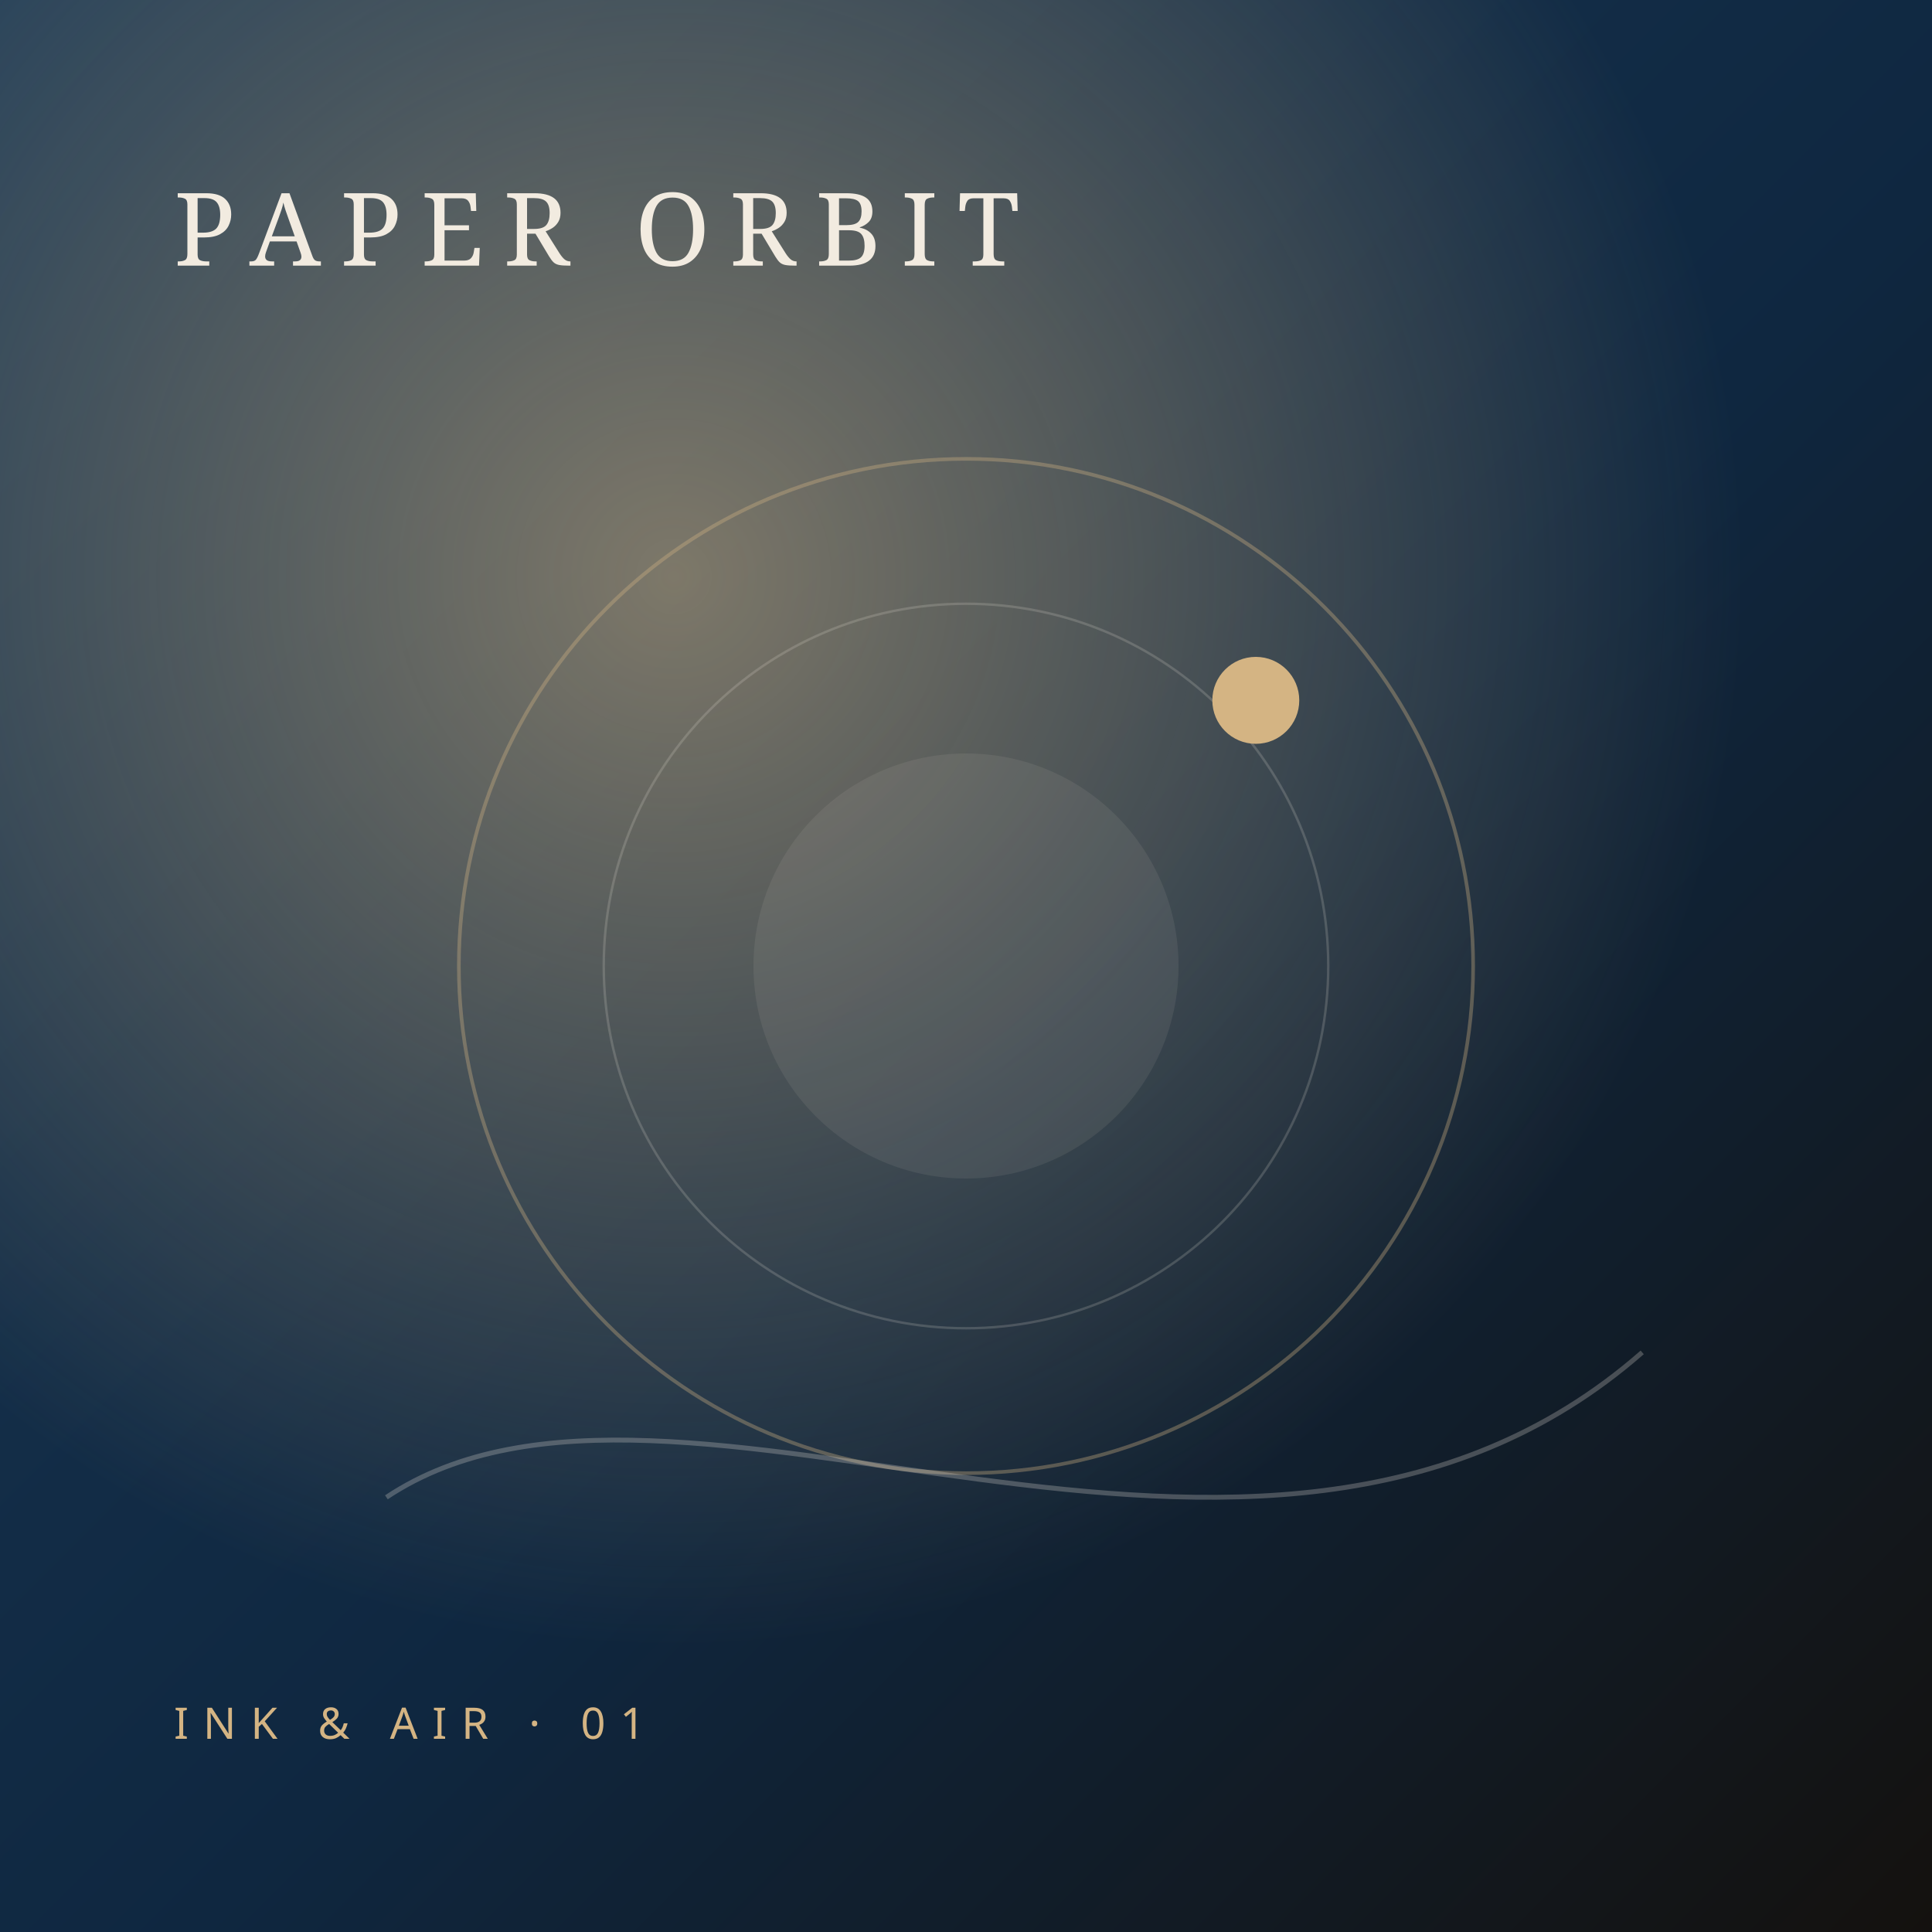
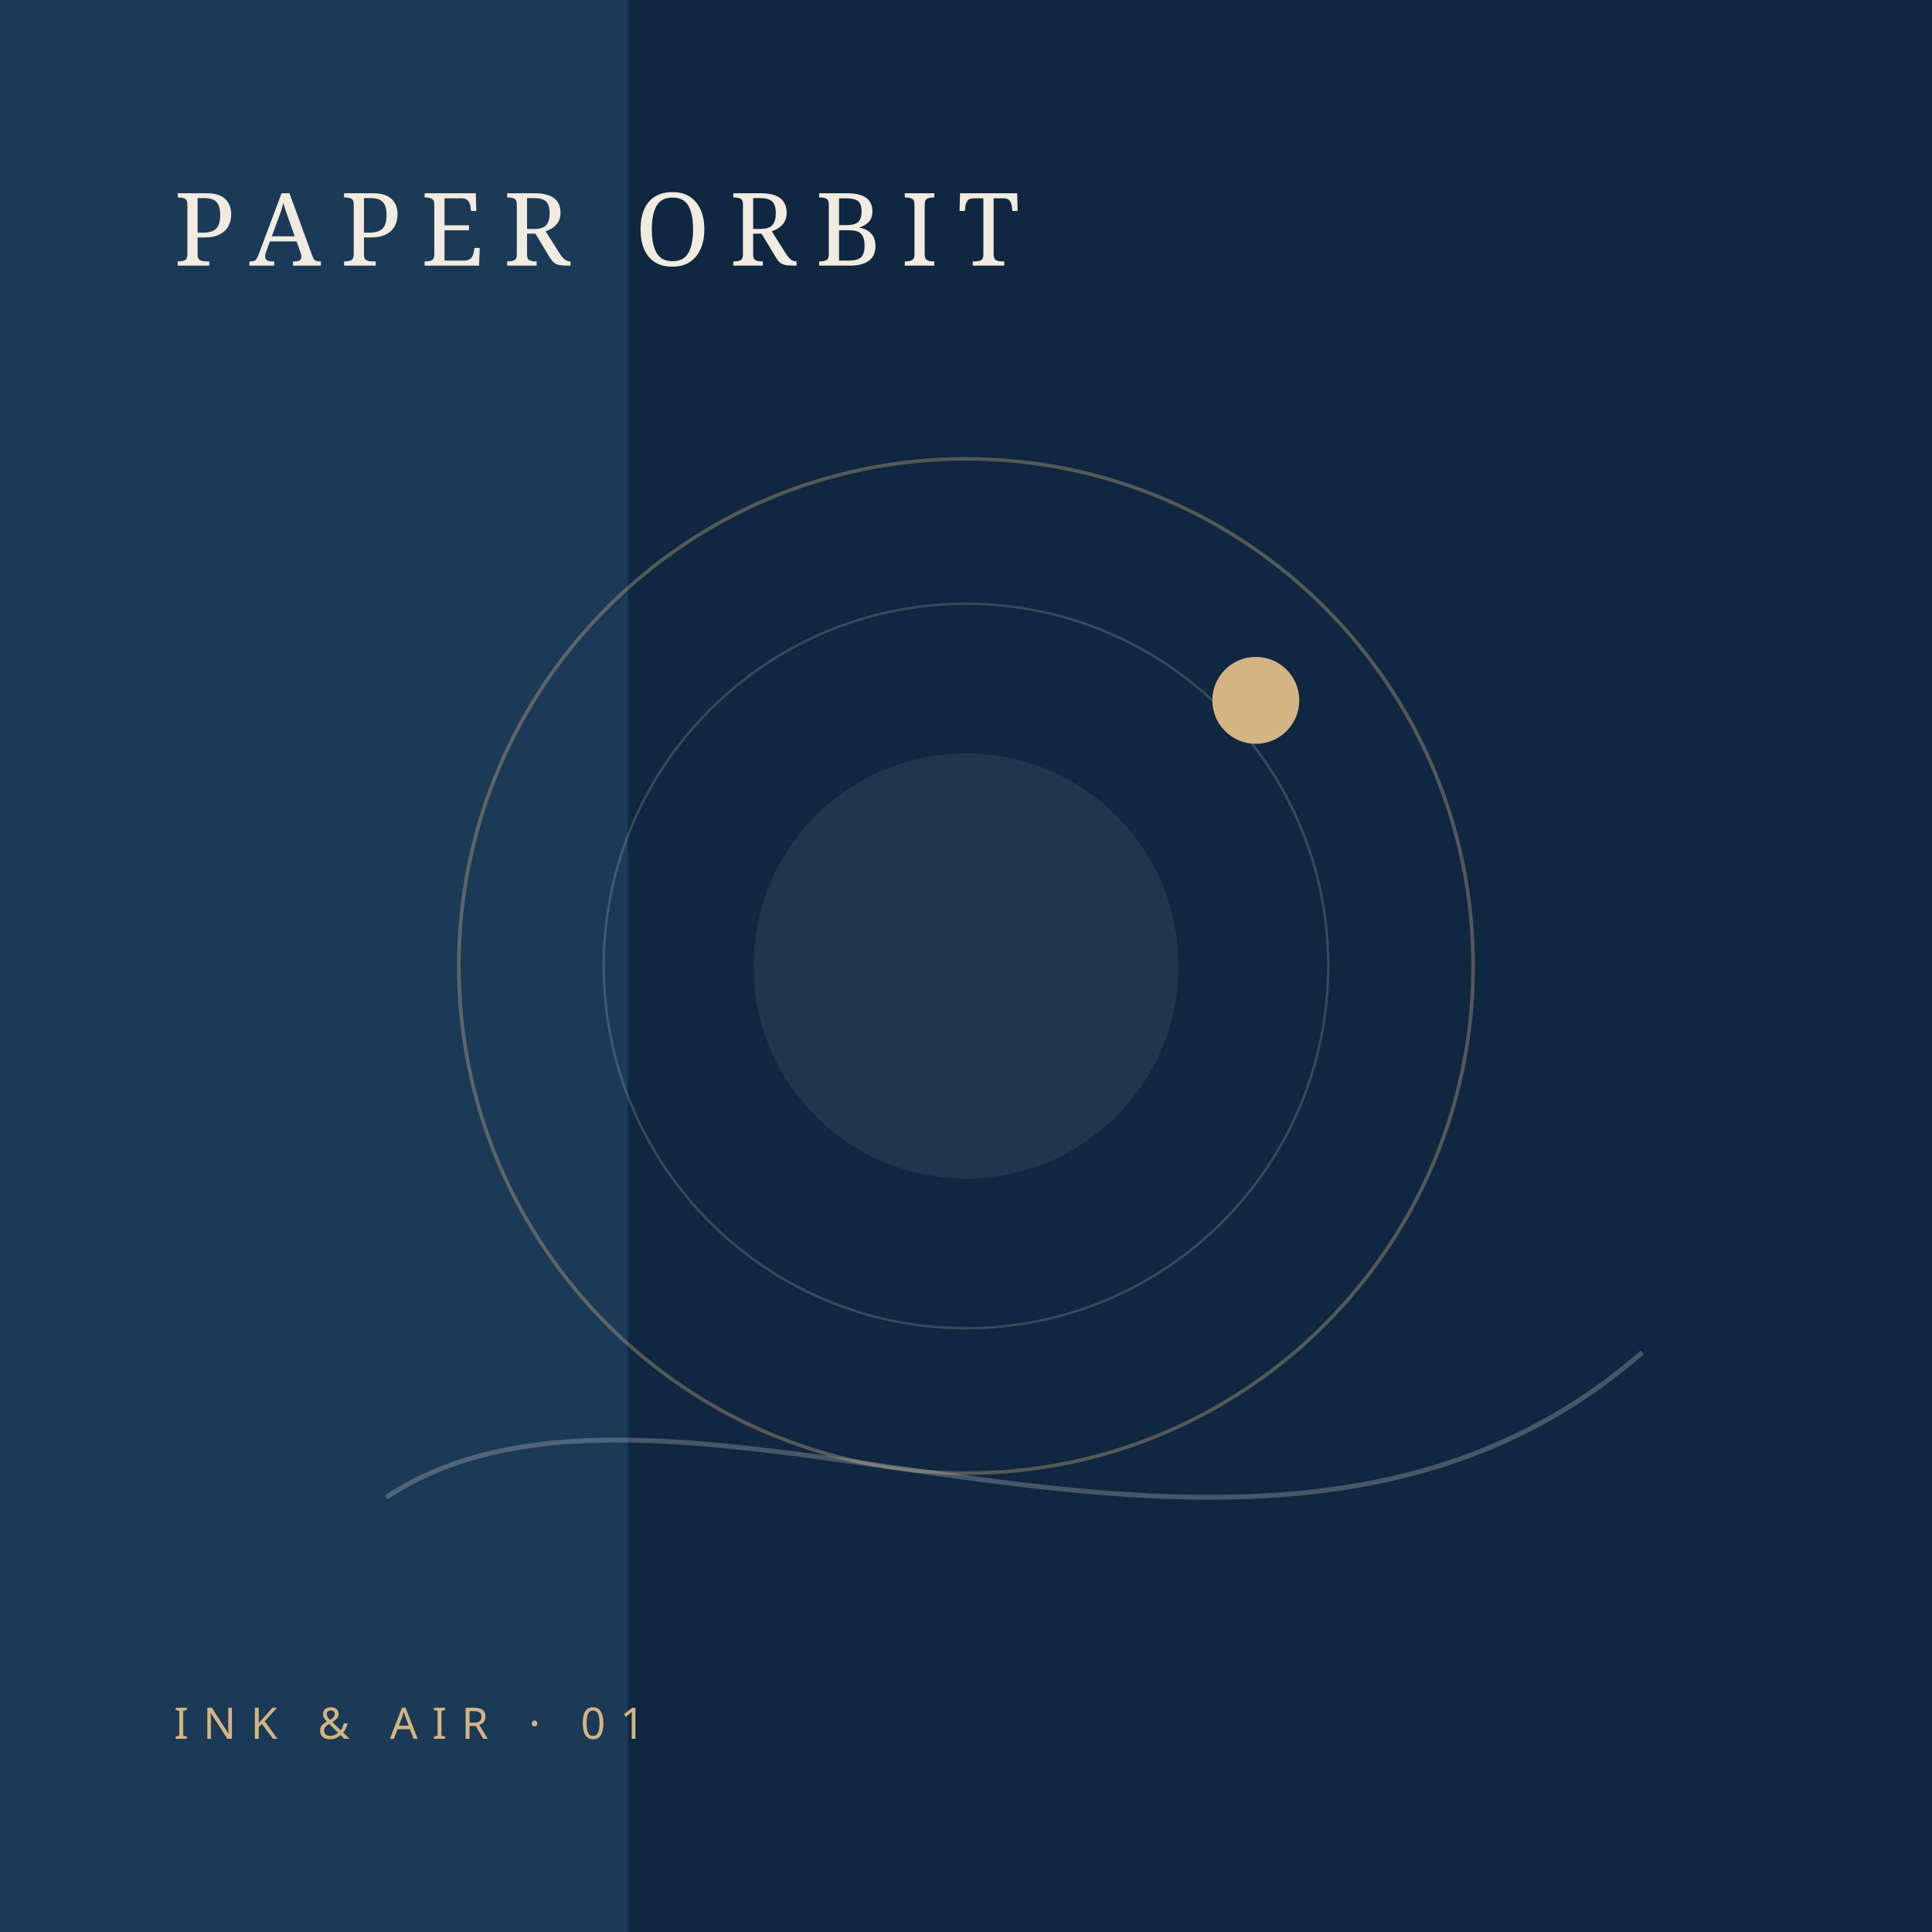
<svg xmlns="http://www.w3.org/2000/svg" viewBox="0 0 800 800" role="img" aria-label="Paper Orbit">
-   <defs>
-     <linearGradient id="bg" x1="0" y1="0" x2="1" y2="1">
-       <stop offset="0%" stop-color="#1b3a57" />
-       <stop offset="55%" stop-color="#0f2740" />
-       <stop offset="100%" stop-color="#14110e" />
-     </linearGradient>
-     <radialGradient id="glow" cx="35%" cy="30%" r="55%">
-       <stop offset="0%" stop-color="#d4b483" stop-opacity="0.55" />
-       <stop offset="100%" stop-color="#d4b483" stop-opacity="0" />
-     </radialGradient>
-   </defs>
-   <rect width="800" height="800" fill="url(#bg)" />
-   <rect width="800" height="800" fill="url(#glow)" />
+   <rect width="800" height="800" fill="#0f2740" />
+   <rect width="260" height="800" fill="#1b3a57" />
  <circle cx="400" cy="400" r="210" fill="none" stroke="#d4b483" stroke-opacity="0.35" stroke-width="1.5" />
  <circle cx="400" cy="400" r="150" fill="none" stroke="#f2ebe0" stroke-opacity="0.18" stroke-width="1" />
  <circle cx="400" cy="400" r="88" fill="#f2ebe0" fill-opacity="0.08" />
  <circle cx="520" cy="290" r="18" fill="#d4b483" />
  <path d="M160 620 C280 540, 520 700, 680 560" fill="none" stroke="#f2ebe0" stroke-opacity="0.25" stroke-width="2" />
  <text x="72" y="110" fill="#f2ebe0" font-family="Georgia, serif" font-size="42" letter-spacing="8">PAPER ORBIT</text>
  <text x="72" y="720" fill="#d4b483" font-family="system-ui,sans-serif" font-size="18" letter-spacing="6">INK &amp; AIR · 01</text>
</svg>
